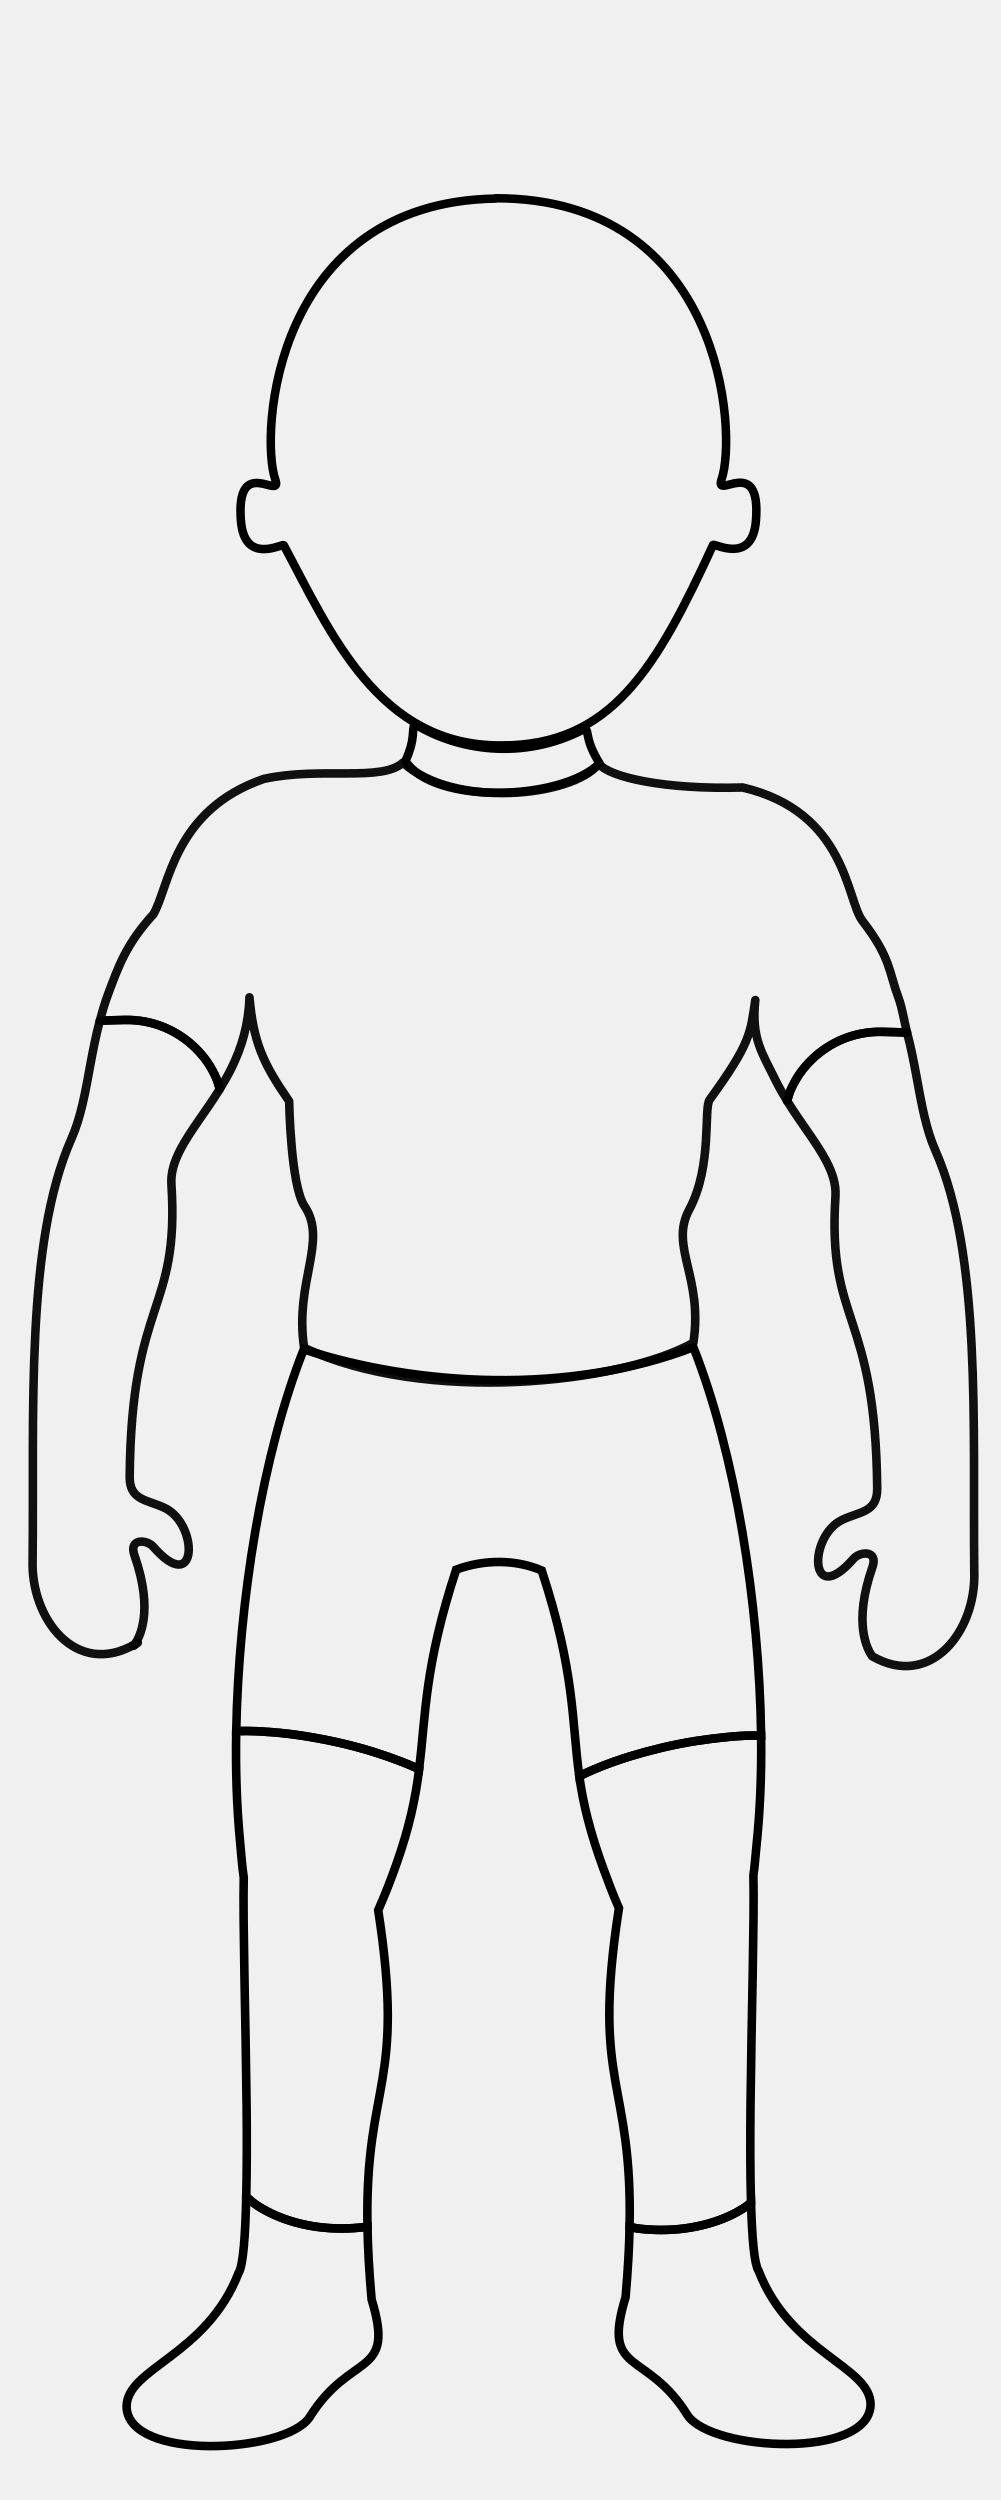
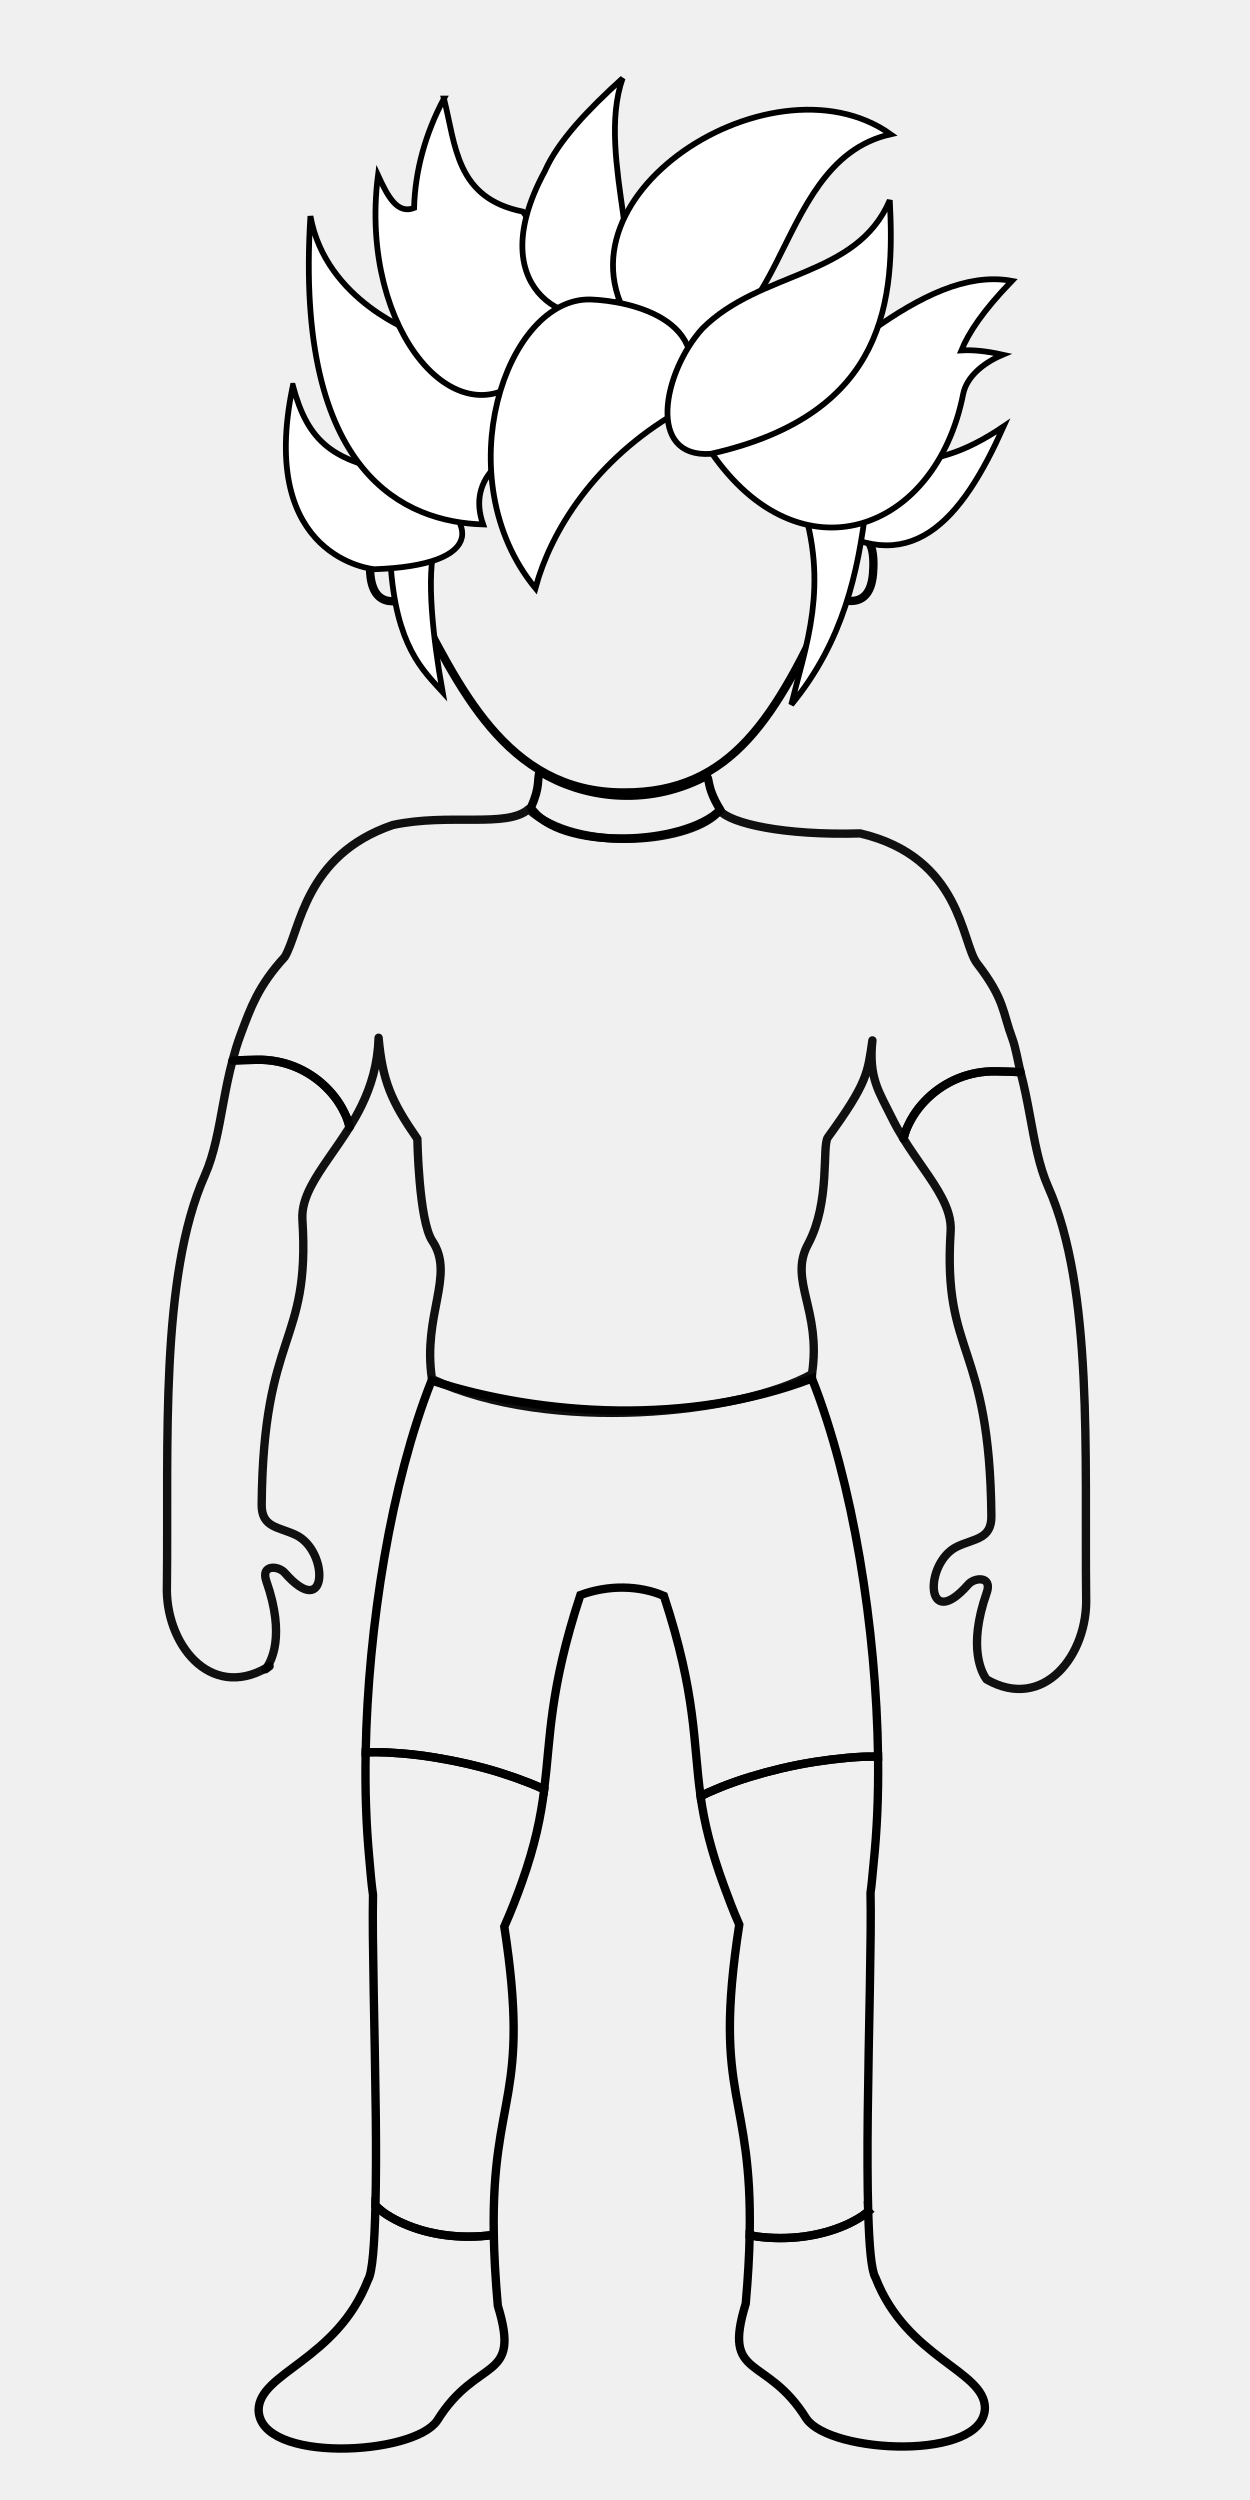
- <svg xmlns="http://www.w3.org/2000/svg" width="340" height="850" viewBox="0 0 340 850" id="svg2" version="1.1">
+ <svg xmlns="http://www.w3.org/2000/svg" width="256" height="512" viewBox="0 0 256 512" id="svg2" version="1.1">
  <defs id="defs4" />
-   <g id="layer1">
-     <path transform="translate(0,-1871.259)" style="fill:none;stroke:#000000;stroke-width:2.919;stroke-linecap:butt;stroke-linejoin:miter;stroke-miterlimit:4;stroke-dasharray:none;stroke-opacity:1" d="m 235.75,2329.322 c -42.463,16.306 -93.926,13.246 -132.469,0.719 -14.07,35.554 -22.123,85.533 -22.969,129.781 2.381,-0.027 4.76,-0.061 7.312,0.062 3.523,0.17 7.19,0.47 10.969,0.938 3.778,0.467 7.673,1.1 11.625,1.875 3.952,0.775 7.763,1.661 11.438,2.656 3.675,0.995 7.205,2.108 10.531,3.281 3.326,1.173 6.469,2.409 9.375,3.719 0.339,0.153 0.605,0.315 0.938,0.469 2.281,-18.333 1.719,-34.672 12.594,-67.875 9.7,-3.604 20.402,-3.46 29.094,0.281 11.432,34.905 10.105,50.748 12.781,70 0.913,-0.447 1.692,-0.909 2.656,-1.344 2.906,-1.31 6.049,-2.576 9.375,-3.75 3.326,-1.173 6.825,-2.255 10.5,-3.25 3.675,-0.995 7.517,-1.912 11.469,-2.688 3.952,-0.775 7.847,-1.377 11.625,-1.844 3.778,-0.467 7.446,-0.798 10.969,-0.969 1.821,-0.088 3.482,-0.02 5.219,-0.031 -0.608,-44.787 -8.725,-95.879 -23.031,-132.031 z" id="rect3344-6-1-4-6-2" />
+   <g id="layer1" transform="translate(0,-338)">
+     <path style="fill:none;stroke:#000000;stroke-width:1.714;stroke-linecap:butt;stroke-linejoin:miter;stroke-miterlimit:4;stroke-dasharray:none;stroke-opacity:1" d="m 166.286,620.315 c -24.969,9.564 -55.229,7.77 -77.893,0.422 -8.273,20.854 -13.008,50.17 -13.506,76.125 1.4,-0.016 2.799,-0.036 4.3,0.036 2.071,0.1 4.228,0.276 6.45,0.55 2.222,0.274 4.512,0.645 6.836,1.1 2.324,0.455 4.565,0.974 6.725,1.558 2.161,0.584 4.237,1.236 6.192,1.925 1.956,0.688 3.804,1.413 5.513,2.181 0.199,0.09 0.356,0.184 0.551,0.275 1.341,-10.753 1.011,-20.337 7.405,-39.813 5.703,-2.114 11.997,-2.029 17.107,0.165 6.722,20.474 5.942,29.767 7.515,41.059 0.537,-0.262 0.995,-0.533 1.562,-0.788 1.709,-0.768 3.557,-1.511 5.513,-2.2 1.956,-0.688 4.013,-1.323 6.174,-1.906 2.161,-0.584 4.42,-1.122 6.744,-1.576 2.324,-0.455 4.614,-0.808 6.836,-1.081 2.222,-0.274 4.378,-0.468 6.45,-0.568 1.071,-0.052 2.048,-0.012 3.069,-0.018 -0.358,-26.271 -5.13,-56.239 -13.543,-77.444 z" id="rect3344-6-1-4-6-2" />
  </g>
-   <g id="layer10" transform="translate(0,-1871.259)">
-     <path style="fill:none;stroke:#000000;stroke-width:2.919;stroke-linecap:butt;stroke-linejoin:miter;stroke-miterlimit:4;stroke-dasharray:none;stroke-opacity:1" d="m 255.344,2620.135 c -0.701,0.534 -1.299,1.129 -2.062,1.625 -1.826,1.186 -3.822,2.277 -5.969,3.219 -2.147,0.942 -4.43,1.743 -6.844,2.406 -2.414,0.663 -4.936,1.182 -7.562,1.531 -2.627,0.349 -5.371,0.531 -8.156,0.531 -2.786,0 -5.498,-0.182 -8.125,-0.531 -0.891,-0.118 -1.694,-0.375 -2.562,-0.531 -0.139,6.902 -0.556,14.72 -1.375,23.969 -8.241,26.934 7.055,17.418 21.125,40.156 8.355,12.233 61.823,14.935 62.188,-3.75 -0.148,-13.135 -27.171,-17.272 -38.094,-45.438 -1.501,-2.382 -2.218,-11.351 -2.562,-23.188 z" id="path3946" />
-     <path style="fill:none;stroke:#000000;stroke-width:2.919;stroke-linecap:butt;stroke-linejoin:miter;stroke-miterlimit:4;stroke-dasharray:none;stroke-opacity:1" d="m 256.219,2461.354 c -0.86,-0.01 -1.746,-0.013 -2.656,0.031 -3.523,0.17 -7.19,0.502 -10.969,0.969 -3.778,0.467 -7.673,1.068 -11.625,1.844 -3.952,0.775 -7.794,1.692 -11.469,2.688 -3.675,0.995 -7.174,2.077 -10.5,3.25 -3.326,1.173 -6.469,2.44 -9.375,3.75 -0.964,0.435 -1.744,0.897 -2.656,1.344 1.238,8.908 3.588,18.877 8.219,31.469 1.542,4.192 3.086,8.383 5.25,13.312 -4.833,31.329 -3.48,45.764 -1.188,59.031 2.221,12.854 5.31,24.718 4.812,49.344 0.868,0.156 1.672,0.413 2.562,0.531 2.627,0.349 5.339,0.531 8.125,0.531 2.786,0 5.529,-0.182 8.156,-0.531 2.627,-0.349 5.149,-0.868 7.562,-1.531 2.414,-0.663 4.697,-1.464 6.844,-2.406 2.147,-0.942 4.143,-2.033 5.969,-3.219 0.764,-0.496 1.362,-1.091 2.062,-1.625 -0.282,-9.702 -0.293,-21.424 -0.156,-33.938 0.322,-29.37 1.314,-61.861 0.969,-77.312 0.461,-3.098 0.687,-6.582 1.031,-9.875 1.221,-11.666 1.775,-24.279 1.594,-37.656 -0.868,0.01 -1.703,0 -2.562,0 z" id="path3944" />
+   <g id="layer10" transform="translate(0,-2209.26)">
+     <path style="fill:none;stroke:#000000;stroke-width:1.714;stroke-linecap:butt;stroke-linejoin:miter;stroke-miterlimit:4;stroke-dasharray:none;stroke-opacity:1" d="m 177.808,2662.153 c -0.412,0.313 -0.764,0.662 -1.213,0.953 -1.073,0.696 -2.247,1.336 -3.51,1.888 -1.262,0.553 -2.605,1.022 -4.024,1.411 -1.419,0.389 -2.902,0.693 -4.447,0.898 -1.545,0.205 -3.158,0.312 -4.796,0.312 -1.638,0 -3.233,-0.107 -4.778,-0.312 -0.524,-0.07 -0.996,-0.22 -1.507,-0.312 -0.082,4.049 -0.327,8.634 -0.809,14.059 -4.846,15.799 4.149,10.217 12.422,23.554 4.913,7.176 36.353,8.76 36.567,-2.2 -0.087,-7.704 -15.977,-10.131 -22.4,-26.652 -0.883,-1.397 -1.304,-6.658 -1.507,-13.601 z" id="path3946" />
+     <path style="fill:none;stroke:#000000;stroke-width:1.714;stroke-linecap:butt;stroke-linejoin:miter;stroke-miterlimit:4;stroke-dasharray:none;stroke-opacity:1" d="m 178.322,2569.018 c -0.506,-0.01 -1.026,-0.01 -1.562,0.018 -2.071,0.1 -4.228,0.294 -6.45,0.568 -2.222,0.274 -4.512,0.627 -6.836,1.081 -2.324,0.455 -4.583,0.993 -6.744,1.577 -2.161,0.584 -4.218,1.218 -6.174,1.906 -1.956,0.688 -3.804,1.431 -5.513,2.2 -0.567,0.255 -1.025,0.526 -1.562,0.788 0.728,5.225 2.11,11.072 4.833,18.458 0.906,2.459 1.815,4.917 3.087,7.809 -2.842,18.376 -2.046,26.843 -0.698,34.625 1.306,7.54 3.122,14.499 2.83,28.943 0.511,0.092 0.983,0.242 1.507,0.312 1.545,0.205 3.14,0.312 4.778,0.312 1.638,0 3.251,-0.107 4.796,-0.312 1.545,-0.205 3.027,-0.509 4.447,-0.898 1.419,-0.389 2.762,-0.859 4.024,-1.411 1.262,-0.552 2.436,-1.192 3.51,-1.888 0.449,-0.291 0.801,-0.64 1.213,-0.953 -0.166,-5.691 -0.172,-12.567 -0.092,-19.906 0.189,-17.227 0.773,-36.285 0.57,-45.349 0.271,-1.817 0.404,-3.861 0.606,-5.792 0.718,-6.843 1.044,-14.241 0.937,-22.088 -0.511,0.01 -1.001,0 -1.507,0 z" id="path3944" />
  </g>
-   <g id="layer9" style="display:inline" transform="translate(0,-1871.259)">
-     <path style="fill:none;stroke:#000000;stroke-width:2.919;stroke-linecap:butt;stroke-linejoin:miter;stroke-miterlimit:4;stroke-dasharray:none;stroke-opacity:1" d="m 124.938,2628.291 c -0.216,0.031 -0.408,0.096 -0.625,0.125 -2.627,0.349 -5.371,0.531 -8.156,0.531 -2.786,0 -5.498,-0.182 -8.125,-0.531 -2.627,-0.349 -5.149,-0.868 -7.562,-1.531 -2.414,-0.663 -4.728,-1.496 -6.875,-2.438 -2.147,-0.942 -4.143,-2.002 -5.969,-3.188 -1.455,-0.945 -2.686,-2.014 -3.906,-3.094 -0.308,13.045 -0.995,23.339 -2.594,25.875 -10.923,28.165 -37.946,32.303 -38.094,45.438 0.364,18.685 53.832,15.952 62.188,3.719 14.07,-22.738 29.366,-13.191 21.125,-40.125 -0.847,-9.571 -1.283,-17.712 -1.406,-24.781 z" id="path3951" />
+   <g id="layer9" style="display:inline" transform="translate(0,-2209.26)">
+     <path style="fill:none;stroke:#000000;stroke-width:1.714;stroke-linecap:butt;stroke-linejoin:miter;stroke-miterlimit:4;stroke-dasharray:none;stroke-opacity:1" d="m 101.127,2666.937 c -0.127,0.018 -0.24,0.057 -0.367,0.074 -1.545,0.205 -3.158,0.312 -4.796,0.312 -1.638,0 -3.233,-0.107 -4.778,-0.312 -1.545,-0.205 -3.027,-0.509 -4.447,-0.898 -1.419,-0.389 -2.78,-0.877 -4.043,-1.43 -1.262,-0.552 -2.436,-1.174 -3.51,-1.869 -0.856,-0.554 -1.579,-1.181 -2.297,-1.815 -0.181,7.652 -0.585,13.69 -1.525,15.177 -6.423,16.521 -22.312,18.948 -22.4,26.652 0.214,10.96 31.654,9.357 36.567,2.181 8.273,-13.337 17.268,-7.737 12.422,-23.536 -0.498,-5.614 -0.754,-10.389 -0.827,-14.536 z" id="path3951" />
  </g>
-   <g id="layer3" style="display:inline" transform="translate(0,-1871.259)">
-     <path style="opacity:0.932;fill:none;stroke:#000000;stroke-width:2.919;stroke-linecap:round;stroke-linejoin:round;stroke-miterlimit:4;stroke-dasharray:none;stroke-opacity:1" d="m 45.781,2430.354 c -0.547,0.758 -0.573,0.689 1.062,-0.562 -0.356,0.223 -0.709,0.359 -1.062,0.562 z" id="path3862" />
-     <path style="opacity:0.932;fill:none;stroke:#000000;stroke-width:2.919;stroke-linecap:round;stroke-linejoin:round;stroke-miterlimit:4;stroke-dasharray:none;stroke-opacity:1" d="m 42.5,2218.041 c -3.59,0.06 -6.102,0.163 -8.562,0.281 -2.681,10.064 -3.793,19.535 -5.875,28.344 -0.961,4.067 -2.108,8.002 -3.781,11.781 -15.719,35.505 -12.639,93.818 -13.188,142.969 -0.77,20.415 14.87,40.333 34.688,28.938 1.404,-1.947 6.748,-10.827 -0.062,-30.281 -2.067,-5.904 4.223,-5.407 6.406,-2.906 15.142,17.349 15.511,-7.589 3.906,-13.188 -5.921,-2.856 -12.012,-2.493 -11.938,-10.625 0.557,-61.063 16.983,-55.382 14.188,-99.406 -0.257,-4.051 1.028,-7.922 3.062,-11.844 3.27,-6.303 8.574,-12.807 13.375,-20.562 -0.375,-1.268 -0.694,-2.549 -1.219,-3.75 -0.851,-1.95 -1.884,-3.826 -3.094,-5.562 -1.209,-1.736 -2.603,-3.337 -4.125,-4.812 -1.522,-1.476 -3.179,-2.801 -4.969,-3.969 -1.79,-1.167 -3.706,-2.188 -5.719,-3 -2.013,-0.812 -4.122,-1.434 -6.312,-1.844 -2.19,-0.41 -4.459,-0.602 -6.781,-0.562 z" id="path3860" />
+   <g id="layer3" style="display:inline" transform="translate(0,-2209.26)">
+     <path style="opacity:0.932;fill:none;stroke:#000000;stroke-width:1.714;stroke-linecap:round;stroke-linejoin:round;stroke-miterlimit:4;stroke-dasharray:none;stroke-opacity:1" d="m 54.583,2550.835 c -0.321,0.445 -0.337,0.405 0.625,-0.33 -0.209,0.131 -0.417,0.211 -0.625,0.33 z" id="path3862" />
+     <path style="opacity:0.932;fill:none;stroke:#000000;stroke-width:1.714;stroke-linecap:round;stroke-linejoin:round;stroke-miterlimit:4;stroke-dasharray:none;stroke-opacity:1" d="m 52.653,2426.301 c -2.111,0.035 -3.588,0.096 -5.035,0.165 -1.576,5.903 -2.23,11.458 -3.455,16.625 -0.565,2.386 -1.24,4.694 -2.223,6.91 -9.243,20.826 -7.432,55.03 -7.754,83.86 -0.453,11.975 8.744,23.658 20.397,16.973 0.826,-1.142 3.968,-6.351 -0.037,-17.762 -1.215,-3.463 2.483,-3.171 3.767,-1.705 8.904,10.177 9.121,-4.452 2.297,-7.735 -3.482,-1.675 -7.063,-1.462 -7.019,-6.232 0.327,-35.817 9.986,-32.485 8.342,-58.308 -0.151,-2.377 0.604,-4.647 1.801,-6.947 1.923,-3.697 5.042,-7.512 7.865,-12.061 -0.22,-0.743 -0.408,-1.495 -0.717,-2.199 -0.501,-1.144 -1.108,-2.244 -1.819,-3.263 -0.711,-1.018 -1.53,-1.957 -2.426,-2.823 -0.895,-0.866 -1.869,-1.643 -2.922,-2.328 -1.053,-0.685 -2.179,-1.283 -3.363,-1.76 -1.184,-0.476 -2.424,-0.841 -3.712,-1.081 -1.288,-0.241 -2.622,-0.353 -3.987,-0.33 z" id="path3860" />
  </g>
-   <g id="layer4" style="display:inline" transform="translate(0,-1871.259)">
-     <path style="display:inline;opacity:0.932;fill:none;stroke:#000000;stroke-width:2.919;stroke-linecap:round;stroke-linejoin:round;stroke-miterlimit:4;stroke-dasharray:none;stroke-opacity:1" d="m 299.84,2222.086 c 3.59,0.06 6.102,0.163 8.562,0.281 2.681,10.064 3.793,19.535 5.875,28.344 0.961,4.067 2.108,8.002 3.781,11.781 15.719,35.505 12.639,93.818 13.188,142.969 0.77,20.415 -14.87,40.333 -34.688,28.938 -1.404,-1.947 -6.748,-10.827 0.062,-30.281 2.067,-5.904 -4.223,-5.407 -6.406,-2.906 -15.142,17.349 -15.511,-7.589 -3.906,-13.188 5.921,-2.856 12.012,-2.493 11.938,-10.625 -0.557,-61.063 -16.983,-55.382 -14.188,-99.406 0.257,-4.051 -1.028,-7.922 -3.062,-11.844 -3.27,-6.303 -8.574,-12.807 -13.375,-20.562 0.375,-1.268 0.694,-2.549 1.219,-3.75 0.851,-1.95 1.884,-3.826 3.094,-5.562 1.209,-1.736 2.603,-3.337 4.125,-4.812 1.522,-1.476 3.179,-2.801 4.969,-3.969 1.79,-1.167 3.706,-2.188 5.719,-3 2.013,-0.812 4.122,-1.434 6.312,-1.844 2.19,-0.41 4.459,-0.602 6.781,-0.562 z" id="path3860-9" />
+   <g id="layer4" style="display:inline" transform="translate(0,-2209.26)">
+     <path style="display:inline;opacity:0.932;fill:none;stroke:#000000;stroke-width:1.714;stroke-linecap:round;stroke-linejoin:round;stroke-miterlimit:4;stroke-dasharray:none;stroke-opacity:1" d="m 203.972,2428.673 c 2.111,0.035 3.588,0.097 5.035,0.165 1.576,5.903 2.23,11.458 3.455,16.625 0.565,2.386 1.24,4.694 2.223,6.91 9.243,20.826 7.432,55.03 7.754,83.86 0.453,11.975 -8.744,23.658 -20.397,16.974 -0.826,-1.142 -3.968,-6.351 0.037,-17.762 1.215,-3.463 -2.483,-3.172 -3.767,-1.705 -8.904,10.176 -9.121,-4.452 -2.297,-7.735 3.482,-1.675 7.063,-1.462 7.019,-6.232 -0.328,-35.817 -9.986,-32.485 -8.342,-58.308 0.151,-2.377 -0.604,-4.647 -1.801,-6.947 -1.923,-3.697 -5.042,-7.512 -7.865,-12.061 0.22,-0.743 0.408,-1.495 0.717,-2.2 0.501,-1.144 1.108,-2.244 1.819,-3.263 0.711,-1.018 1.53,-1.957 2.426,-2.823 0.895,-0.865 1.869,-1.643 2.922,-2.328 1.053,-0.685 2.179,-1.283 3.363,-1.76 1.184,-0.477 2.424,-0.841 3.712,-1.081 1.288,-0.241 2.622,-0.353 3.987,-0.33 z" id="path3860-9" />
  </g>
-   <g id="layer5" style="display:inline" transform="translate(0,-1871.259)">
-     <path style="display:inline;opacity:0.932;fill:none;stroke:#000000;stroke-width:2.919;stroke-linecap:round;stroke-linejoin:round;stroke-miterlimit:4;stroke-dasharray:none;stroke-opacity:1" d="m 89.75,2136.072 c -30.876,10.594 -32.154,36.813 -37.607,46.049 -9.299,10.166 -11.88,17.781 -15.362,27.076 -1.161,3.1 -2.046,6.129 -2.844,9.125 2.46,-0.118 4.973,-0.221 8.562,-0.281 2.323,-0.039 4.591,0.152 6.781,0.562 2.19,0.41 4.3,1.031 6.312,1.844 2.013,0.812 3.929,1.833 5.719,3 1.79,1.167 3.446,2.493 4.969,3.969 1.522,1.476 2.916,3.076 4.125,4.812 1.209,1.736 2.242,3.612 3.094,5.562 0.524,1.201 0.844,2.483 1.219,3.75 1.457,-2.353 2.852,-4.787 4.125,-7.406 3.287,-6.762 5.708,-14.51 5.969,-23.781 1.359,15.1 4.431,22.225 13.5,35.312 0,0 0.485,28.604 5.219,35.656 8.04,11.978 -3.512,25.76 -0.125,48.188 41.145,19.311 107.552,12.196 132.344,-1.719 3.387,-22.427 -8.234,-32.572 -1.406,-45.281 7.996,-14.883 4.795,-34.569 6.969,-37.406 13.95,-19.227 13.821,-22.559 15.491,-33.83 -1.428,13.152 2.456,18.169 6.696,26.893 1.273,2.619 2.668,5.053 4.125,7.406 0.375,-1.267 0.694,-2.549 1.219,-3.75 0.851,-1.95 1.884,-3.826 3.094,-5.562 1.209,-1.736 2.603,-3.337 4.125,-4.812 1.522,-1.476 3.179,-2.801 4.969,-3.969 1.79,-1.167 3.706,-2.188 5.719,-3 2.013,-0.812 4.122,-1.433 6.312,-1.844 2.19,-0.41 4.459,-0.602 6.781,-0.562 3.59,0.06 6.102,0.163 8.562,0.281 -0.798,-2.996 -1.683,-8.525 -2.844,-11.625 -3.481,-9.294 -2.57,-13.691 -12.331,-26.362 -5.479,-7.111 -5.262,-37.01 -40.696,-45.361 -26.279,0.775 -45.306,-3.426 -48.939,-8.073 -8.817,11.271 -49.473,15.337 -66.561,-0.391 -7.435,6.667 -27.672,1.299 -47.285,5.531 z" id="rect3344-6-2" />
+   <g id="layer5" style="display:inline" transform="translate(0,-2209.26)">
+     <path style="display:inline;opacity:0.932;fill:none;stroke:#000000;stroke-width:1.714;stroke-linecap:round;stroke-linejoin:round;stroke-miterlimit:4;stroke-dasharray:none;stroke-opacity:1" d="m 80.437,2378.221 c -18.155,6.214 -18.907,21.593 -22.113,27.011 -5.468,5.963 -6.986,10.43 -9.033,15.882 -0.683,1.818 -1.203,3.595 -1.672,5.352 1.447,-0.07 2.924,-0.13 5.035,-0.165 1.366,-0.023 2.7,0.09 3.987,0.33 1.288,0.241 2.528,0.605 3.712,1.081 1.184,0.476 2.31,1.075 3.363,1.76 1.053,0.685 2.027,1.462 2.922,2.328 0.895,0.865 1.714,1.804 2.426,2.823 0.711,1.018 1.318,2.119 1.819,3.263 0.308,0.704 0.496,1.456 0.717,2.199 0.857,-1.38 1.677,-2.808 2.426,-4.344 1.933,-3.966 3.356,-8.511 3.51,-13.949 0.799,8.857 2.605,13.036 7.938,20.713 0,0 0.285,16.778 3.069,20.915 4.728,7.026 -2.065,15.11 -0.073,28.265 24.194,11.327 63.242,7.154 77.82,-1.008 1.992,-13.155 -4.841,-19.105 -0.827,-26.56 4.701,-8.73 2.82,-20.277 4.098,-21.941 8.203,-11.278 8.127,-13.233 9.109,-19.843 -0.84,7.714 1.444,10.657 3.938,15.774 0.749,1.536 1.569,2.964 2.426,4.344 0.22,-0.744 0.408,-1.495 0.717,-2.2 0.501,-1.144 1.108,-2.244 1.819,-3.263 0.711,-1.018 1.53,-1.957 2.426,-2.823 0.895,-0.866 1.869,-1.643 2.922,-2.328 1.053,-0.685 2.179,-1.283 3.363,-1.76 1.184,-0.476 2.424,-0.841 3.712,-1.081 1.288,-0.241 2.622,-0.353 3.987,-0.33 2.111,0.034 3.588,0.096 5.035,0.165 -0.469,-1.757 -0.989,-5 -1.672,-6.819 -2.047,-5.452 -1.511,-8.031 -7.251,-15.463 -3.221,-4.171 -3.094,-21.708 -23.93,-26.607 -15.452,0.455 -26.64,-2.01 -28.777,-4.736 -5.185,6.611 -29.091,8.996 -39.139,-0.229 -4.372,3.91 -16.272,0.762 -27.804,3.244 z" id="rect3344-6-2" />
  </g>
-   <g id="layer6" style="display:inline" transform="translate(0,-1871.259)">
-     <path id="path3957" style="fill:none;stroke:#000000;stroke-width:2.9;stroke-linecap:round;stroke-linejoin:round;stroke-miterlimit:4;stroke-dasharray:none;stroke-opacity:1" d="m 140.943,2117.383 c -1.013,2.5 0.323,5.253 -3.094,12.594 9.506,14.973 53.07,13.602 66.013,0.844 -5.906,-9.483 -2.915,-12.246 -5.719,-11.433 -20.388,10.459 -42.467,7.112 -57.201,-2.005 z m 27.588,-178.716 0,0.107 c -75.644,1.251 -80.214,80.294 -74.934,95.522 2.661,7.674 -13.548,-9.118 -11.674,14.108 1.232,15.26 14.279,7.455 14.582,8.249 15.926,29.813 32.171,68.181 73.756,68.051 37.705,0.18 52.987,-26.469 72.174,-68.142 0.303,-0.795 13.35,7.011 14.582,-8.25 1.874,-23.226 -14.335,-6.434 -11.674,-14.108 5.324,-15.354 0.635,-95.573 -76.809,-95.539 z" />
+   <g id="layer6" style="display:inline" transform="translate(0,-2209.26)">
+     <path id="path3957" style="fill:none;stroke:#000000;stroke-width:1.703;stroke-linecap:round;stroke-linejoin:round;stroke-miterlimit:4;stroke-dasharray:none;stroke-opacity:1" d="m 110.538,2367.259 c -0.596,1.466 0.19,3.081 -1.819,7.387 5.59,8.783 31.206,7.979 38.817,0.495 -3.473,-5.562 -1.714,-7.183 -3.363,-6.706 -11.988,6.135 -24.971,4.171 -33.635,-1.176 z m 16.222,-104.828 0,0.062 c -44.479,0.734 -47.167,47.097 -44.062,56.03 1.565,4.502 -7.966,-5.348 -6.864,8.275 0.724,8.951 8.396,4.372 8.574,4.839 9.365,17.488 18.917,39.993 43.369,39.916 22.171,0.106 31.157,-15.526 42.439,-39.969 0.178,-0.466 7.85,4.112 8.574,-4.839 1.102,-13.623 -8.429,-3.774 -6.864,-8.275 3.13,-9.006 0.373,-56.059 -45.164,-56.039 z" />
  </g>
-   <g id="layer7" transform="translate(0,-1871.259)">
-     <path style="fill:none;stroke:#000000;stroke-width:2.919;stroke-linecap:butt;stroke-linejoin:miter;stroke-miterlimit:4;stroke-dasharray:none;stroke-opacity:1" d="m 83.906,2459.791 c -1.212,0 -2.403,0.018 -3.594,0.031 -0.249,13.044 0.183,25.431 1.25,36.938 0.403,4.352 0.713,8.815 1.312,12.844 -0.346,15.506 0.651,48.144 0.969,77.594 0.123,11.409 0.091,21.807 -0.125,30.969 1.22,1.08 2.451,2.149 3.906,3.094 1.826,1.186 3.822,2.245 5.969,3.188 2.147,0.942 4.461,1.774 6.875,2.438 2.414,0.663 4.936,1.182 7.562,1.531 2.627,0.349 5.339,0.531 8.125,0.531 2.786,0 5.529,-0.182 8.156,-0.531 0.217,-0.029 0.409,-0.094 0.625,-0.125 -0.439,-25.112 2.892,-36.73 5.094,-50.094 2.121,-12.869 3.208,-27.355 -1.438,-57.469 2.515,-5.729 4.432,-10.727 6.125,-15.5 4.601,-12.97 6.615,-23.03 7.781,-32.406 -0.333,-0.154 -0.599,-0.316 -0.938,-0.469 -2.906,-1.31 -6.049,-2.545 -9.375,-3.719 -3.326,-1.173 -6.857,-2.286 -10.531,-3.281 -3.675,-0.995 -7.486,-1.881 -11.438,-2.656 -3.952,-0.775 -7.847,-1.408 -11.625,-1.875 -3.778,-0.467 -7.446,-0.767 -10.969,-0.938 -1.276,-0.062 -2.507,-0.09 -3.719,-0.094 z" id="path3949" />
+   <g id="layer7" transform="translate(0,-2209.26)">
+     <path style="fill:none;stroke:#000000;stroke-width:1.714;stroke-linecap:butt;stroke-linejoin:miter;stroke-miterlimit:4;stroke-dasharray:none;stroke-opacity:1" d="m 77,2568.102 c -0.712,0 -1.413,0.01 -2.113,0.018 -0.147,7.651 0.108,14.917 0.735,21.666 0.237,2.553 0.42,5.17 0.772,7.534 -0.204,9.095 0.383,28.239 0.57,45.513 0.072,6.692 0.054,12.791 -0.073,18.165 0.717,0.633 1.441,1.26 2.297,1.815 1.073,0.695 2.247,1.317 3.51,1.869 1.262,0.553 2.623,1.041 4.043,1.43 1.419,0.389 2.902,0.693 4.447,0.898 1.545,0.205 3.14,0.311 4.778,0.311 1.638,0 3.251,-0.107 4.796,-0.311 0.128,-0.017 0.241,-0.055 0.367,-0.074 -0.258,-14.729 1.7,-21.544 2.995,-29.383 1.247,-7.548 1.886,-16.045 -0.845,-33.709 1.479,-3.36 2.606,-6.292 3.602,-9.092 2.706,-7.608 3.89,-13.508 4.575,-19.008 -0.196,-0.09 -0.352,-0.185 -0.551,-0.275 -1.709,-0.768 -3.557,-1.493 -5.513,-2.181 -1.956,-0.688 -4.032,-1.341 -6.192,-1.925 -2.161,-0.584 -4.402,-1.103 -6.725,-1.558 -2.324,-0.455 -4.614,-0.826 -6.836,-1.1 -2.222,-0.274 -4.378,-0.45 -6.45,-0.55 -0.75,-0.035 -1.474,-0.053 -2.187,-0.055 z" id="path3949" />
  </g>
-   <g id="layer8" transform="translate(0,-1871.259)" />
-   <g id="layer2" />
+   <g id="layer8" transform="translate(0,-2209.26)" />
+   <g id="layer2" style="display:inline" transform="translate(0,-338)">
+     <g id="g4328">
+       <rect ry="2.358" y="337.683" x="0" height="170" width="256" id="rect4282" style="opacity:1;fill:#ffffff;fill-opacity:0;stroke:none;stroke-width:1.978;stroke-linecap:round;stroke-linejoin:round;stroke-miterlimit:4;stroke-dasharray:none;stroke-opacity:1" />
+       <g transform="matrix(0.5916707,0,0,0.5916707,26.04902,360.8767)" id="g4298">
+         <g id="g4312">
+           <path id="path4186" d="m 238.373,140.791 c 32.531,22.786 50.547,0.504 65.019,-31.874 -28.926,19.588 -32.441,3.408 -65.019,31.874 z" style="fill:#ffffff;fill-opacity:1;fill-rule:evenodd;stroke:#000000;stroke-width:2;stroke-linecap:butt;stroke-linejoin:miter;stroke-miterlimit:4;stroke-dasharray:none;stroke-opacity:1" />
+           <path id="path4184" d="m 233.231,134.559 c 9.933,29.443 1.594,50.33 -3.355,70.685 18.22,-22.149 23.134,-46.362 25.884,-68.559 -11.484,-7.607 -20.787,-13.455 -22.529,-2.126 z" style="fill:#ffffff;fill-opacity:1;fill-rule:evenodd;stroke:#000000;stroke-width:2;stroke-linecap:butt;stroke-linejoin:miter;stroke-miterlimit:4;stroke-dasharray:none;stroke-opacity:1" />
+           <path id="path4182" d="m 106.555,149.814 c -3.011,11.115 -0.827,31.587 2.621,51.06 -6.534,-7.244 -16.359,-15.77 -18.066,-45.432 4.791,-4.676 14.192,-17.379 15.446,-5.628 z" style="fill:#ffffff;fill-opacity:1;fill-rule:evenodd;stroke:#000000;stroke-width:2;stroke-linecap:butt;stroke-linejoin:miter;stroke-miterlimit:4;stroke-dasharray:none;stroke-opacity:1" />
+           <path id="path4170" d="m 57.345,94.854 c 5.371,20.121 14.344,26.089 36.503,30.217 31.683,16.447 29.708,32.001 -8.297,33.301 0,0 -40.847,-3.493 -28.207,-63.518 z" style="fill:#ffffff;fill-opacity:1;fill-rule:evenodd;stroke:#000000;stroke-width:2;stroke-linecap:butt;stroke-linejoin:miter;stroke-miterlimit:4;stroke-dasharray:none;stroke-opacity:1" />
+           <path id="path4168" d="m 63.423,36.137 c 5.294,29.542 36.653,40.54 36.653,40.54 287.947,46.36 0,0 23.117,66.192 C 96.658,142.041 57.729,126.162 63.423,36.137 Z" style="fill:#ffffff;fill-opacity:1;fill-rule:evenodd;stroke:#000000;stroke-width:2;stroke-linecap:butt;stroke-linejoin:miter;stroke-miterlimit:4;stroke-dasharray:none;stroke-opacity:1" />
+           <path id="path4166" d="M 109.636,-4.54 C 103.225,7.531 99.648,20.365 99.302,33.331 c -5.714,2.17 -8.941,-3.598 -12.49,-11.326 -6.94,54.408 29.145,95.238 53.631,66.662 21.36,-11.908 5.786,-42.357 -3.518,-54.084 -23.17,-4.677 -23.161,-22.813 -27.29,-39.123 z" style="fill:#ffffff;fill-opacity:1;fill-rule:evenodd;stroke:#000000;stroke-width:2;stroke-linecap:butt;stroke-linejoin:miter;stroke-miterlimit:4;stroke-dasharray:none;stroke-opacity:1" />
+           <path id="path4172" d="m 167.348,67.406 c -9.338,9.541 -46.497,-3.05 -22.774,-46.856 4.65,-10.516 14.959,-21.283 26.909,-32.122 -9.727,27.78 11.494,70.461 -4.136,78.979 z" style="fill:#ffffff;fill-opacity:1;fill-rule:evenodd;stroke:#000000;stroke-width:2;stroke-linecap:butt;stroke-linejoin:miter;stroke-miterlimit:4;stroke-dasharray:none;stroke-opacity:1" />
+           <path id="path4174" d="M 178.747,78.854 C 138.678,33.284 222.174,-22.175 264.266,7.808 220.342,17.629 230.429,94.112 178.747,78.854 Z" style="fill:#ffffff;fill-opacity:1;fill-rule:evenodd;stroke:#000000;stroke-width:2;stroke-linecap:butt;stroke-linejoin:miter;stroke-miterlimit:4;stroke-dasharray:none;stroke-opacity:1" />
+           <path id="path4180" d="m 300.024,57.995 c -31.181,-0.071 -65.307,39.517 -97.994,59.729 30.652,44.732 77.804,28.39 87.367,-20.13 1.163,-5.61 6.546,-10.5 13.655,-13.477 -5.745,-1.277 -10.283,-1.723 -14.315,-1.49 2.513,-6.151 7.523,-13.747 17.491,-24.069 -2.051,-0.375 -4.126,-0.559 -6.205,-0.563 z" style="fill:#ffffff;fill-opacity:1;fill-rule:evenodd;stroke:#000000;stroke-width:2;stroke-linecap:butt;stroke-linejoin:miter;stroke-miterlimit:4;stroke-dasharray:none;stroke-opacity:1" />
+           <path id="path4164" d="m 141.303,164.947 c 5.349,-20.01 20.834,-44.573 49.112,-60.954 17.601,-32.014 -17.125,-38.547 -29.865,-38.99 -29.51,-1.027 -50.445,61.937 -19.247,99.944 z" style="fill:#ffffff;fill-opacity:1;fill-rule:evenodd;stroke:#000000;stroke-width:2;stroke-linecap:butt;stroke-linejoin:miter;stroke-miterlimit:4;stroke-dasharray:none;stroke-opacity:1" />
+           <path id="path4178" d="m 201.988,118.425 c -22.415,1.556 -16.497,-28.317 -2.894,-43.371 20.232,-20.218 53.431,-17.45 64.868,-44.433 1.743,33.658 -0.394,73.973 -61.974,87.805 z" style="fill:#ffffff;fill-opacity:1;fill-rule:evenodd;stroke:#000000;stroke-width:2;stroke-linecap:butt;stroke-linejoin:miter;stroke-miterlimit:4;stroke-dasharray:none;stroke-opacity:1" />
+         </g>
+       </g>
+     </g>
+   </g>
+   <g id="layer11" style="display:none" transform="translate(0,-338)">
+     <g id="g4369">
+       <rect ry="2.358" y="338.211" x="0" height="170" width="256" id="rect4282-2" style="display:inline;opacity:1;fill:#ffffff;fill-opacity:0;stroke:none;stroke-width:1.978;stroke-linecap:round;stroke-linejoin:round;stroke-miterlimit:4;stroke-dasharray:none;stroke-opacity:1" />
+       <path id="path4179" d="m 79.686,471.025 c -1.361,-5.21 -16.51,-15.31 -16.375,-44.639 -2.082,-6.07 2.934,-15.454 2.934,-15.454 6.205,-11.6 5.142,-32.968 36.845,-41.376 7.452,-4.374 11.279,-4.75 20.749,-4.483 35.511,-8.463 38.214,9.6 42.224,8.753 10.023,2.128 8.145,-0.797 19.037,17.247 5.282,0.459 8.329,8.666 7.912,11.553 3.749,6.132 10.224,28.994 4.863,37.38 -4.194,5.655 -7.332,9.045 -9.115,15.635 0.433,18.842 -33.021,41.173 -38.495,36.492 11.292,-9.208 15.44,-23.275 20.033,-32.068 9.37,7.293 12.773,-16.784 1.663,-10.881 -16.505,-9.888 8.202,-39.312 -58.331,-36.452 -9.233,7.137 -17.968,4.462 -28.077,24.538 2.261,4.145 -2.905,9.584 -2.66,12.249 -10.916,-5.761 -8.734,15.817 1.111,10.693 3.741,5.807 11.543,26.663 21.321,31.52 -18.485,-2.531 -20.607,-10.343 -25.641,-20.708 z" style="display:inline;fill:#ffffff;fill-opacity:1;fill-rule:evenodd;stroke:#000000;stroke-width:1.775;stroke-linecap:butt;stroke-linejoin:miter;stroke-miterlimit:4;stroke-dasharray:none;stroke-opacity:1" />
+     </g>
+   </g>
+   <g id="layer12" style="display:none" transform="translate(0,-338)">
+     <g id="g4383">
+       <rect ry="2.358" y="338.181" x="0" height="170" width="256" id="rect4282-4" style="opacity:1;fill:#ffffff;fill-opacity:0;stroke:none;stroke-width:1.978;stroke-linecap:round;stroke-linejoin:round;stroke-miterlimit:4;stroke-dasharray:none;stroke-opacity:1" />
+       <g transform="matrix(0.5916707,0,0,0.5916707,29.22321,351.4016)" id="g4277" style="display:inline">
+         <path style="fill:#ffffff;fill-opacity:1;fill-rule:evenodd;stroke:#000000;stroke-width:2;stroke-linecap:butt;stroke-linejoin:miter;stroke-miterlimit:4;stroke-dasharray:none;stroke-opacity:1" d="m 118.686,117.687 c -3.139,13.347 -9.308,24.421 -13.311,29.995 -5.461,9.797 -5.78,15.905 -10.028,23.364 -2.567,-3.765 -7.225,-6.943 -13.22,-8.137 3.395,-6.843 -1.337,-36.728 0.296,-36.728 C 90.541,111.159 104.984,104.572 118.032,96.125 107.127,102.371 96.741,107.319 80.79,126.181 76.138,122.168 81.512,102.213 83.708,96.709 92.405,81.262 99.153,76.544 112.745,71.737 l 8.494,-1.102 c -3.243,-5.417 -5.382,-10.349 -6.177,-22.45 8.993,5.496 15.832,9.925 19.601,17.162 -2.241,-6.38 12.133,-25.062 31.933,-29.28 -6.502,8.038 -5.831,18.773 15.468,16.282 -11.165,10.169 -15.246,14.81 -20.908,21.562 19.474,-22.678 25.722,-23.551 33.862,-29.228 -9.317,16.258 12.985,4.372 20.551,13.577 6.41,5.458 29.01,22.069 29.031,33.574 -8.126,-8.752 -40.335,-19.604 -59.269,-20.537 78.963,6.3 68.181,47.446 70.997,60.969 -7.094,-12.796 -1.527,-9.892 -31.141,-45.942 9.146,16.67 38.428,43.542 26.044,58.555 -5.772,-22.066 -22.262,-35.009 -38.785,-41.567 20.146,13.166 45.377,26.613 37.143,60.327 -9.189,-0.507 -12.672,8.555 -12.672,8.555 -14.625,-17.657 -14.541,-33.678 -18.264,-49.28 -1.476,7.844 -2.605,15.978 -9.147,19.602 L 173.243,90.245 C 137.082,83.06 136.708,107.521 118.686,117.687 Z" id="path4254" />
+         <path style="fill:#ffffff;fill-opacity:1;fill-rule:evenodd;stroke:#000000;stroke-width:2;stroke-linecap:butt;stroke-linejoin:miter;stroke-miterlimit:4;stroke-dasharray:none;stroke-opacity:1" d="m 121.892,157.629 c -1.323,-18.964 -6.972,-57.668 15.089,-79.145 4.193,-3.835 20.085,6.425 15.559,16.988 -9.366,-2.502 -29.593,4.501 -30.648,62.157 z" id="path4250" />
+         <path style="fill:#ffffff;fill-opacity:1;fill-rule:evenodd;stroke:#000000;stroke-width:2;stroke-linecap:butt;stroke-linejoin:miter;stroke-miterlimit:4;stroke-dasharray:none;stroke-opacity:1" d="m 172.263,94.818 c -0.029,-15.378 15.369,-17.825 23.522,-12.414 23.622,22.984 15.954,63.147 13.895,91.764 1.791,-22.398 -3.377,-74.84 -37.417,-79.35 z" id="path4252" />
+       </g>
+     </g>
+   </g>
+   <g id="layer13" style="display:none" transform="translate(0,-338)">
+     <g id="g4396">
+       <rect ry="2.358" y="337.714" x="0.357" height="170" width="256" id="rect4282-3" style="opacity:1;fill:#ffffff;fill-opacity:0;stroke:none;stroke-width:1.978;stroke-linecap:round;stroke-linejoin:round;stroke-miterlimit:4;stroke-dasharray:none;stroke-opacity:1" />
+       <path id="path4233" d="m 140.119,402.907 c -8.326,15.797 -20.363,32.443 -53.082,38.575 3.408,-6.515 10.625,-13.818 16.896,-19.319 -9.818,8.042 -8.655,10.205 -16.925,19.561 l 3.288,-20.297 c -5.728,18.458 -3.361,36.397 -0.506,52.9 -1.425,-10.855 -28.592,-45.142 0.575,-82.07 24.356,-18.617 41.374,-17.995 52.347,-7.91 1.972,-0.755 5.182,-0.212 8.114,-0.091 15.311,4.676 24.413,21.363 27.381,29.537 5.899,19.352 -1.889,30.669 -5.067,41.337 0.27,-7.531 1.416,-13.161 -1.515,-20.692 4.726,20.505 -2.196,24.632 -6.323,38.861 3.782,-15.983 -0.92,-31.237 -3.385,-52.913 l 1.142,18.215 c -8.388,-8.276 -16.157,-17.166 -22.941,-35.694 z" style="display:inline;fill:#ffffff;fill-opacity:1;fill-rule:evenodd;stroke:#000000;stroke-width:1.479;stroke-linecap:butt;stroke-linejoin:miter;stroke-miterlimit:4;stroke-dasharray:none;stroke-opacity:1" />
+     </g>
+   </g>
+   <g id="layer14" style="display:none" transform="translate(0,-338)">
+     <g id="g4405">
+       <rect ry="2.358" y="337.719" x="0" height="170" width="256" id="rect4282-96" style="opacity:1;fill:#ffffff;fill-opacity:0;stroke:none;stroke-width:1.978;stroke-linecap:round;stroke-linejoin:round;stroke-miterlimit:4;stroke-dasharray:none;stroke-opacity:1" />
+       <g transform="matrix(0.5804729,0,0,0.5804729,-28.75043,204.977)" id="g4199" style="display:inline;stroke-width:2.5;stroke-miterlimit:4;stroke-dasharray:none">
+         <g id="g4224" transform="translate(-382.8571,238.5714)" style="stroke-width:2.5;stroke-miterlimit:4;stroke-dasharray:none">
+           <path id="path4190" d="m 568.513,178.811 c 0,0 -2.624,-41.038 4.338,-65.93 7.748,-11.856 25.697,-31.686 35.24,-38.157 31.982,-16.079 79.552,-3.767 90.164,3.197 5.541,2.339 28.053,27.86 28.053,27.86 8.675,15.76 13.015,46.873 6.544,72.508 -12.381,2.505 -7.771,3.652 -11.603,12.997 -8.375,-8.049 7.657,-45.337 -34.335,-63.458 l -69.295,-1.359 c -14.076,11.903 -22.363,35.626 -34.701,63.17 -8.136,-15.117 -7.32,-7.734 -14.405,-10.827 z" style="fill:#ffffff;fill-opacity:1;fill-rule:evenodd;stroke:#000000;stroke-width:2.5;stroke-linecap:butt;stroke-linejoin:miter;stroke-miterlimit:4;stroke-dasharray:none;stroke-opacity:1" />
+           <path id="path4192" d="m 624.082,65.951 c -3.559,4.521 -7.601,8.744 -11.492,13.578 -5.032,6.251 -9.811,13.525 -12.965,23.787 8.152,-8.523 17.663,-13.75 25.816,-19.022 -12.219,10.706 -19.933,30.743 -14.946,57.746 6.311,-20.243 15.137,-32.944 23.098,-48.235 -14.963,23.325 -11.462,46.65 -8.832,69.975 4.187,-22.728 8.132,-45.698 17.664,-50.613 -2.275,44.02 1.724,66.935 4.756,96.13 9.114,-31.715 22.708,-61.556 20.721,-97.489 0.843,21.966 5.602,44.272 -2.378,66.238 14.123,-23.782 26.373,-67.844 4.076,-98.508 16.611,6.162 20.161,17.347 25.476,27.854 2.689,-15.121 1.333,-34.394 -37.025,-44.159 -5.116,-3.197 27.321,-11.592 24.457,-11.549 -33.452,0.498 -37.448,3.341 -58.425,14.267 z" style="fill:#ffffff;fill-opacity:1;fill-rule:evenodd;stroke:#000000;stroke-width:2.5;stroke-linecap:butt;stroke-linejoin:miter;stroke-miterlimit:4;stroke-dasharray:none;stroke-opacity:1" />
+         </g>
+       </g>
+     </g>
+   </g>
</svg>
